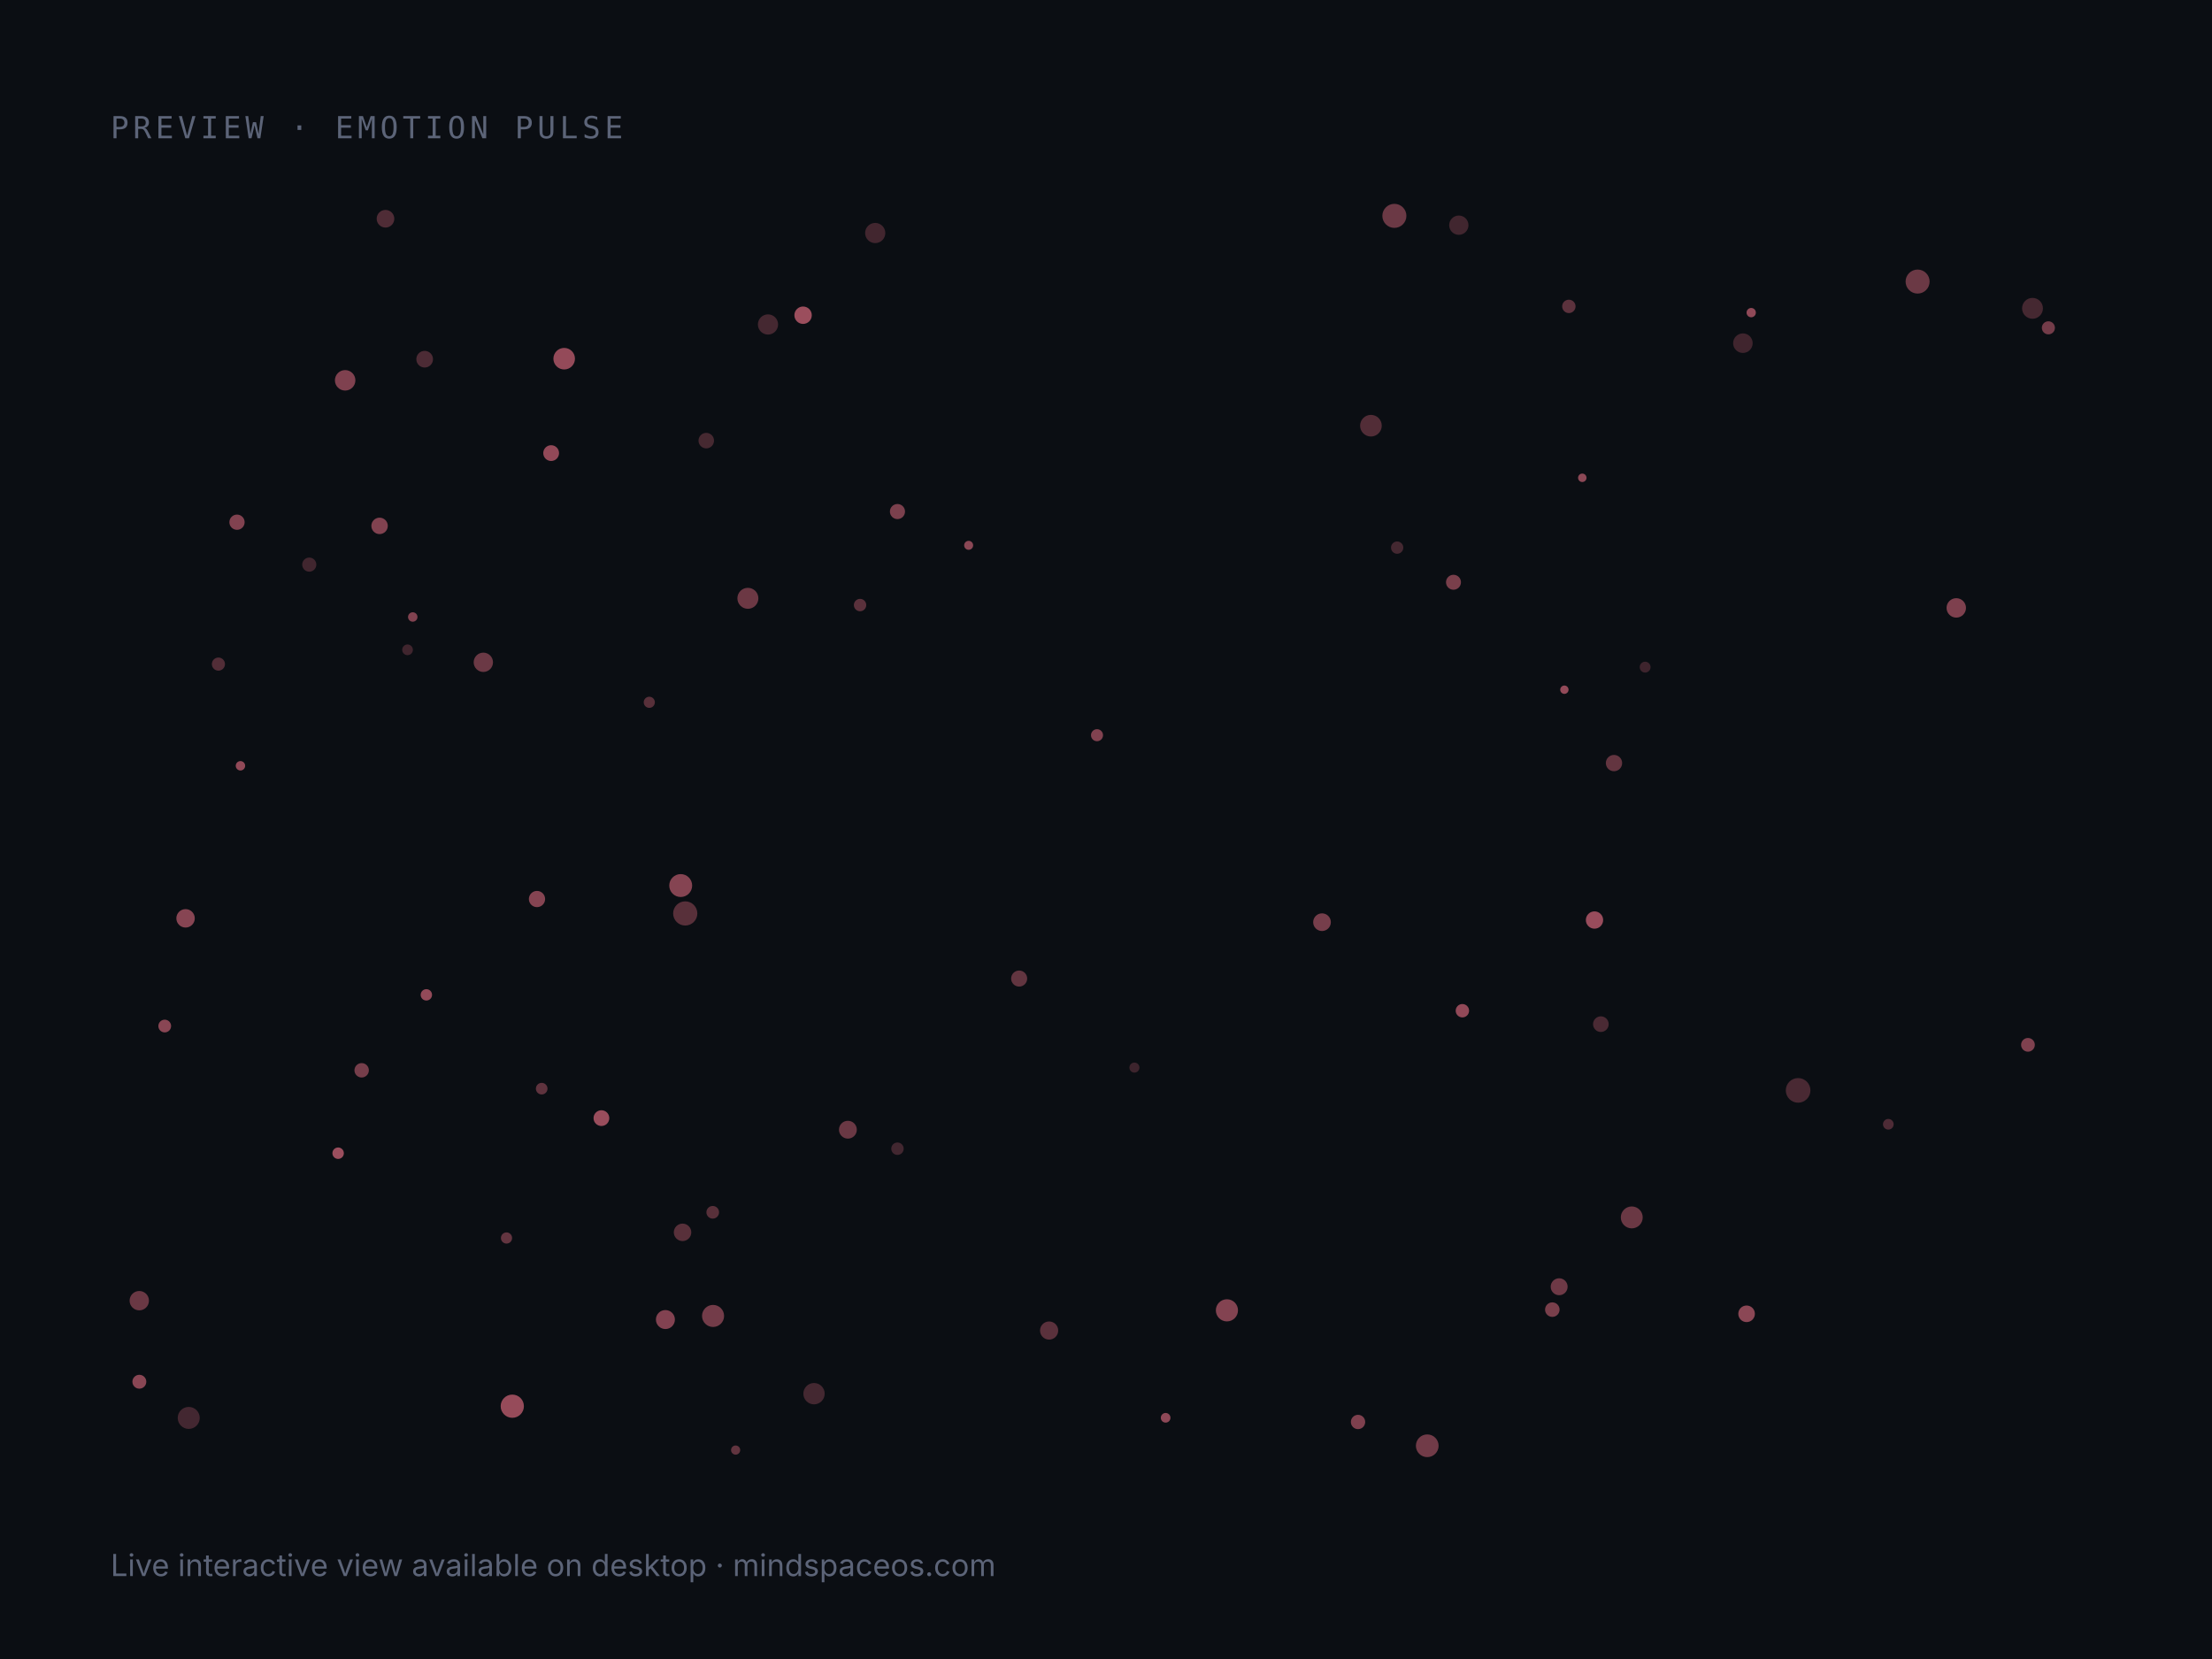
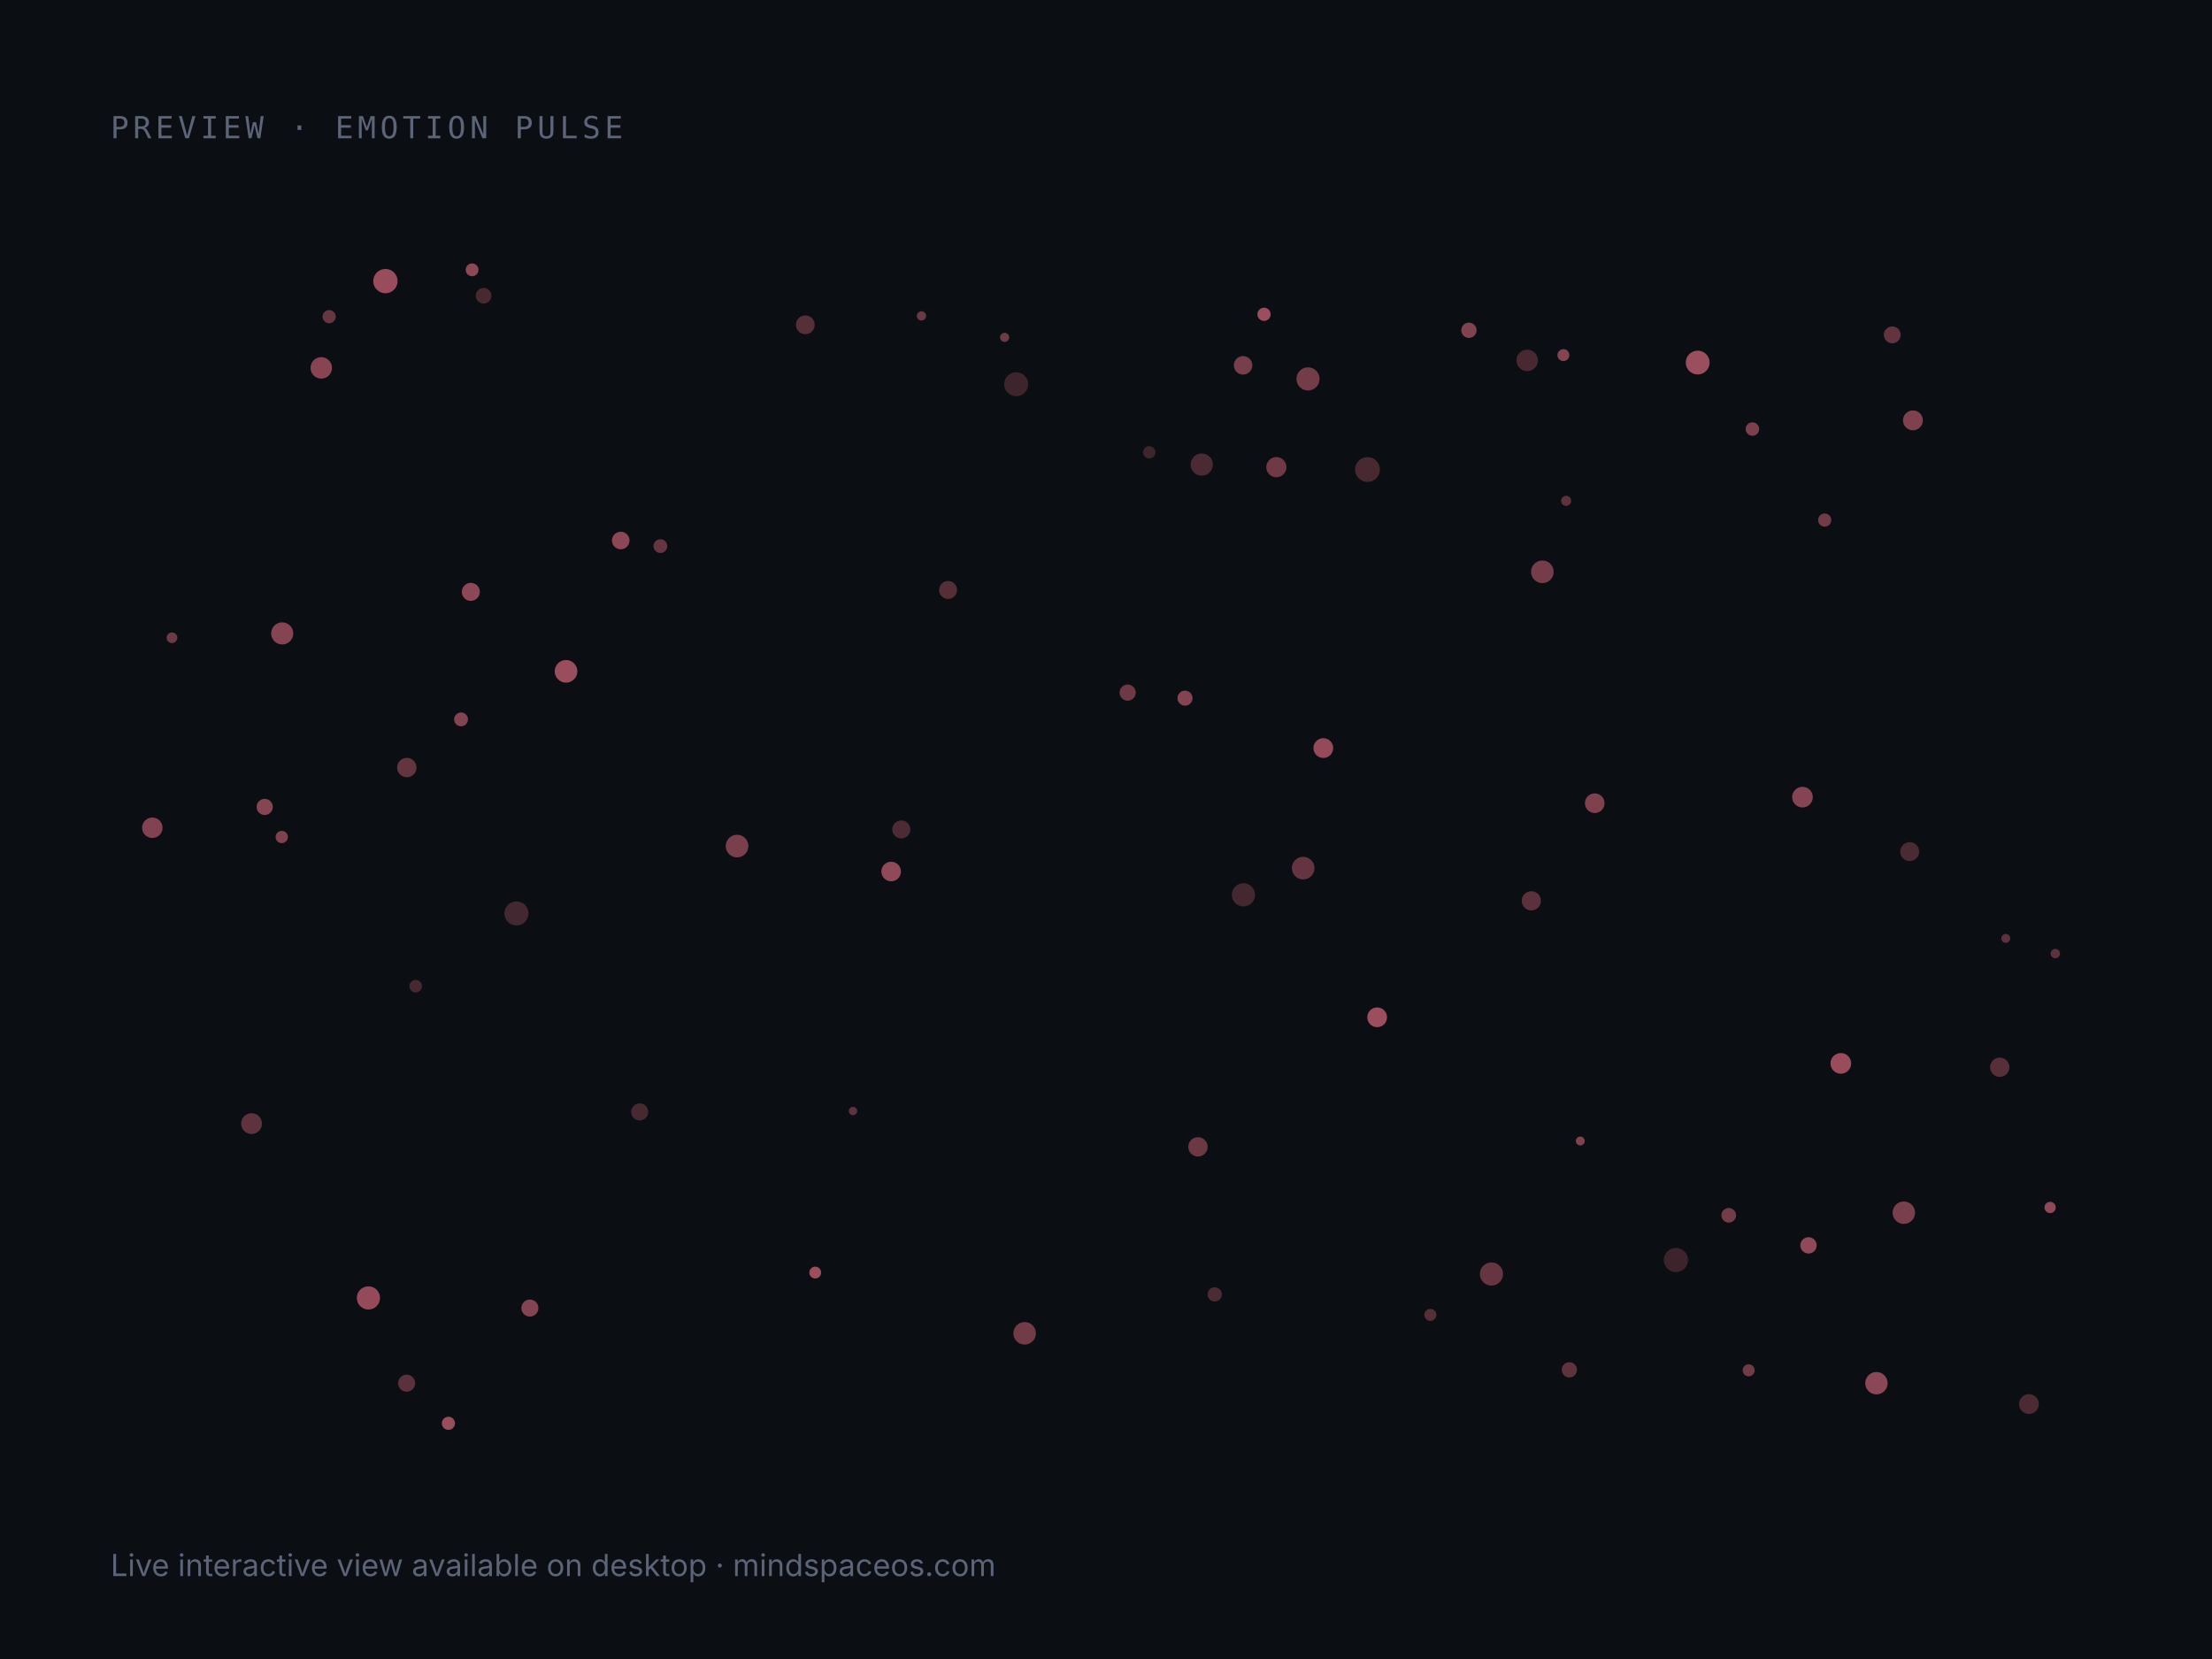
<svg xmlns="http://www.w3.org/2000/svg" viewBox="0 0 1600 1200" preserveAspectRatio="xMidYMid meet">
  <rect width="1600" height="1200" fill="#0B0E13" />
-   <circle cx="580.892" cy="228" r="6.299" fill="#FF7A91" opacity="0.588" />
-   <circle cx="622.103" cy="437.649" r="4.479" fill="#FF7A91" opacity="0.327" />
-   <circle cx="398.663" cy="327.738" r="5.711" fill="#FF7A91" opacity="0.552" />
-   <circle cx="388.424" cy="650.289" r="5.871" fill="#FF7A91" opacity="0.503" />
-   <circle cx="119.159" cy="742.16" r="4.609" fill="#FF7A91" opacity="0.519" />
-   <circle cx="633.062" cy="168.548" r="7.305" fill="#FF7A91" opacity="0.223" />
-   <circle cx="492.373" cy="640.541" r="8.29" fill="#FF7A91" opacity="0.498" />
-   <circle cx="1415.022" cy="439.707" r="7.027" fill="#FF7A91" opacity="0.469" />
-   <circle cx="1051.344" cy="421.162" r="5.413" fill="#FF7A91" opacity="0.453" />
-   <circle cx="244.582" cy="834.146" r="4.142" fill="#FF7A91" opacity="0.59" />
-   <circle cx="1300.625" cy="788.703" r="8.903" fill="#FF7A91" opacity="0.257" />
-   <circle cx="366.369" cy="895.481" r="4.042" fill="#FF7A91" opacity="0.36" />
-   <circle cx="391.825" cy="787.455" r="4.197" fill="#FF7A91" opacity="0.345" />
-   <circle cx="298.557" cy="446.292" r="3.415" fill="#FF7A91" opacity="0.483" />
-   <circle cx="1134.801" cy="221.617" r="4.842" fill="#FF7A91" opacity="0.334" />
-   <circle cx="1263.36" cy="950.309" r="6" fill="#FF7A91" opacity="0.526" />
-   <circle cx="555.508" cy="234.695" r="7.304" fill="#FF7A91" opacity="0.24" />
-   <circle cx="700.65" cy="394.45" r="3.254" fill="#FF7A91" opacity="0.523" />
-   <circle cx="1127.78" cy="930.733" r="6.122" fill="#FF7A91" opacity="0.405" />
-   <circle cx="349.611" cy="479.058" r="6.99" fill="#FF7A91" opacity="0.394" />
-   <circle cx="1167.442" cy="551.958" r="5.898" fill="#FF7A91" opacity="0.362" />
-   <circle cx="1365.873" cy="813.214" r="3.857" fill="#FF7A91" opacity="0.276" />
-   <circle cx="843.137" cy="1025.523" r="3.496" fill="#FF7A91" opacity="0.539" />
-   <circle cx="540.965" cy="432.779" r="7.589" fill="#FF7A91" opacity="0.396" />
-   <circle cx="515.54" cy="876.881" r="4.581" fill="#FF7A91" opacity="0.316" />
-   <circle cx="1481.659" cy="237.13" r="4.731" fill="#FF7A91" opacity="0.428" />
-   <circle cx="495.65" cy="660.715" r="8.749" fill="#FF7A91" opacity="0.313" />
-   <circle cx="515.776" cy="951.855" r="7.981" fill="#FF7A91" opacity="0.426" />
-   <circle cx="793.497" cy="531.789" r="4.359" fill="#FF7A91" opacity="0.482" />
-   <circle cx="956.248" cy="667.043" r="6.395" fill="#FF7A91" opacity="0.438" />
-   <circle cx="1157.952" cy="740.798" r="5.654" fill="#FF7A91" opacity="0.259" />
-   <circle cx="1055.202" cy="162.878" r="6.983" fill="#FF7A91" opacity="0.219" />
-   <circle cx="469.651" cy="507.996" r="4.031" fill="#FF7A91" opacity="0.315" />
-   <circle cx="481.311" cy="954.466" r="6.873" fill="#FF7A91" opacity="0.487" />
-   <circle cx="134.225" cy="664.256" r="6.671" fill="#FF7A91" opacity="0.51" />
-   <circle cx="982.306" cy="1028.554" r="5.18" fill="#FF7A91" opacity="0.471" />
-   <circle cx="157.991" cy="480.363" r="4.746" fill="#FF7A91" opacity="0.29" />
-   <circle cx="510.86" cy="318.72" r="5.614" fill="#FF7A91" opacity="0.245" />
-   <circle cx="1189.975" cy="482.561" r="3.929" fill="#FF7A91" opacity="0.209" />
-   <circle cx="308.396" cy="719.601" r="4.117" fill="#FF7A91" opacity="0.558" />
-   <circle cx="1266.696" cy="226.131" r="3.37" fill="#FF7A91" opacity="0.543" />
-   <circle cx="1057.78" cy="731.077" r="4.844" fill="#FF7A91" opacity="0.554" />
-   <circle cx="408.091" cy="259.453" r="7.8" fill="#FF7A91" opacity="0.56" />
-   <circle cx="737.182" cy="707.814" r="5.805" fill="#FF7A91" opacity="0.359" />
-   <circle cx="1153.346" cy="665.489" r="6.262" fill="#FF7A91" opacity="0.575" />
-   <circle cx="1122.834" cy="947.293" r="5.252" fill="#FF7A91" opacity="0.45" />
-   <circle cx="991.631" cy="307.912" r="7.828" fill="#FF7A91" opacity="0.291" />
-   <circle cx="1010.601" cy="396.109" r="4.448" fill="#FF7A91" opacity="0.236" />
-   <circle cx="758.856" cy="962.416" r="6.566" fill="#FF7A91" opacity="0.325" />
-   <circle cx="613.306" cy="817.146" r="6.454" fill="#FF7A91" opacity="0.389" />
-   <circle cx="1131.563" cy="498.88" r="3.014" fill="#FF7A91" opacity="0.557" />
-   <circle cx="649.16" cy="370.02" r="5.465" fill="#FF7A91" opacity="0.46" />
-   <circle cx="370.552" cy="1017.139" r="8.402" fill="#FF7A91" opacity="0.569" />
-   <circle cx="1144.52" cy="345.604" r="3.058" fill="#FF7A91" opacity="0.53" />
-   <circle cx="1466.879" cy="755.755" r="4.966" fill="#FF7A91" opacity="0.476" />
-   <circle cx="435.022" cy="808.765" r="5.702" fill="#FF7A91" opacity="0.58" />
-   <circle cx="307.17" cy="259.82" r="6.031" fill="#FF7A91" opacity="0.269" />
-   <circle cx="278.837" cy="158.222" r="6.38" fill="#FF7A91" opacity="0.28" />
-   <circle cx="493.708" cy="891.382" r="6.318" fill="#FF7A91" opacity="0.313" />
-   <circle cx="294.786" cy="470.028" r="3.869" fill="#FF7A91" opacity="0.218" />
-   <circle cx="1180.297" cy="880.581" r="7.928" fill="#FF7A91" opacity="0.388" />
-   <circle cx="649.168" cy="830.893" r="4.493" fill="#FF7A91" opacity="0.228" />
-   <circle cx="1260.687" cy="248.229" r="7.071" fill="#FF7A91" opacity="0.216" />
-   <circle cx="171.436" cy="377.728" r="5.52" fill="#FF7A91" opacity="0.483" />
-   <circle cx="223.696" cy="408.404" r="5.112" fill="#FF7A91" opacity="0.221" />
-   <circle cx="261.593" cy="774.176" r="5.212" fill="#FF7A91" opacity="0.44" />
-   <circle cx="1470.165" cy="223.024" r="7.546" fill="#FF7A91" opacity="0.24" />
-   <circle cx="1008.591" cy="156.134" r="8.7" fill="#FF7A91" opacity="0.391" />
-   <circle cx="532.098" cy="1048.879" r="3.31" fill="#FF7A91" opacity="0.354" />
-   <circle cx="100.795" cy="999.447" r="5.026" fill="#FF7A91" opacity="0.519" />
-   <circle cx="173.926" cy="553.916" r="3.405" fill="#FF7A91" opacity="0.553" />
-   <circle cx="588.803" cy="1008.086" r="7.719" fill="#FF7A91" opacity="0.237" />
-   <circle cx="274.554" cy="380.378" r="5.946" fill="#FF7A91" opacity="0.482" />
-   <circle cx="820.564" cy="772.221" r="3.632" fill="#FF7A91" opacity="0.207" />
-   <circle cx="100.743" cy="940.811" r="7.003" fill="#FF7A91" opacity="0.39" />
-   <circle cx="887.465" cy="947.799" r="8.013" fill="#FF7A91" opacity="0.49" />
-   <circle cx="1387.052" cy="203.668" r="8.688" fill="#FF7A91" opacity="0.393" />
-   <circle cx="136.517" cy="1025.621" r="7.961" fill="#FF7A91" opacity="0.232" />
-   <circle cx="249.659" cy="275.096" r="7.409" fill="#FF7A91" opacity="0.474" />
-   <circle cx="1032.369" cy="1045.766" r="8.211" fill="#FF7A91" opacity="0.421" />
+   <circle cx="831.272" cy="327.183" r="4.469" fill="#FF7A91" opacity="0.205" />
+   <circle cx="1143.062" cy="825.314" r="3.214" fill="#FF7A91" opacity="0.484" />
+   <circle cx="866.514" cy="829.548" r="6.998" fill="#FF7A91" opacity="0.395" />
+   <circle cx="989.145" cy="339.613" r="8.986" fill="#FF7A91" opacity="0.252" />
+   <circle cx="294.135" cy="1000.497" r="6.169" fill="#FF7A91" opacity="0.328" />
+   <circle cx="340.561" cy="428.103" r="6.533" fill="#FF7A91" opacity="0.529" />
+   <circle cx="1357.275" cy="1000.506" r="8.111" fill="#FF7A91" opacity="0.523" />
+   <circle cx="923.218" cy="337.913" r="7.307" fill="#FF7A91" opacity="0.409" />
+   <circle cx="349.81" cy="213.922" r="5.665" fill="#FF7A91" opacity="0.25" />
+   <circle cx="644.597" cy="630.39" r="7.091" fill="#FF7A91" opacity="0.545" />
+   <circle cx="324.346" cy="1029.524" r="4.77" fill="#FF7A91" opacity="0.578" />
+   <circle cx="1482.903" cy="873.387" r="4.093" fill="#FF7A91" opacity="0.54" />
+   <circle cx="617" cy="803.644" r="3.019" fill="#FF7A91" opacity="0.342" />
+   <circle cx="1450.832" cy="678.789" r="3.233" fill="#FF7A91" opacity="0.326" />
+   <circle cx="1383.674" cy="304.052" r="7.198" fill="#FF7A91" opacity="0.478" />
+   <circle cx="300.692" cy="713.321" r="4.535" fill="#FF7A91" opacity="0.251" />
+   <circle cx="462.703" cy="804.283" r="6.19" fill="#FF7A91" opacity="0.248" />
+   <circle cx="278.786" cy="203.329" r="8.808" fill="#FF7A91" opacity="0.581" />
+   <circle cx="1250.44" cy="879.068" r="5.304" fill="#FF7A91" opacity="0.422" />
+   <circle cx="1115.637" cy="413.592" r="8.194" fill="#FF7A91" opacity="0.436" />
+   <circle cx="666.519" cy="228.515" r="3.357" fill="#FF7A91" opacity="0.392" />
+   <circle cx="181.949" cy="812.74" r="7.529" fill="#FF7A91" opacity="0.346" />
+   <circle cx="1212.243" cy="911.404" r="8.757" fill="#FF7A91" opacity="0.203" />
+   <circle cx="589.68" cy="920.481" r="4.289" fill="#FF7A91" opacity="0.587" />
+   <circle cx="996.138" cy="735.832" r="7.15" fill="#FF7A91" opacity="0.59" />
+   <circle cx="741.16" cy="964.423" r="8.162" fill="#FF7A91" opacity="0.418" />
+   <circle cx="1308.137" cy="900.796" r="5.916" fill="#FF7A91" opacity="0.544" />
+   <circle cx="735.067" cy="277.912" r="8.689" fill="#FF7A91" opacity="0.21" />
+   <circle cx="1368.729" cy="242.215" r="6.098" fill="#FF7A91" opacity="0.354" />
+   <circle cx="857.146" cy="504.998" r="5.457" fill="#FF7A91" opacity="0.494" />
+   <circle cx="238.092" cy="229.04" r="4.778" fill="#FF7A91" opacity="0.374" />
+   <circle cx="1227.98" cy="262.242" r="8.63" fill="#FF7A91" opacity="0.587" />
+   <circle cx="582.51" cy="234.946" r="6.804" fill="#FF7A91" opacity="0.305" />
+   <circle cx="1062.519" cy="238.899" r="5.543" fill="#FF7A91" opacity="0.481" />
+   <circle cx="124.407" cy="461.311" r="3.862" fill="#FF7A91" opacity="0.408" />
+   <circle cx="1264.845" cy="991.187" r="4.36" fill="#FF7A91" opacity="0.416" />
+   <circle cx="899.413" cy="647.25" r="8.41" fill="#FF7A91" opacity="0.235" />
+   <circle cx="341.485" cy="195.181" r="4.642" fill="#FF7A91" opacity="0.529" />
+   <circle cx="449.008" cy="390.964" r="6.356" fill="#FF7A91" opacity="0.526" />
+   <circle cx="232.384" cy="266.092" r="7.778" fill="#FF7A91" opacity="0.51" />
+   <circle cx="110.179" cy="598.741" r="7.416" fill="#FF7A91" opacity="0.485" />
+   <circle cx="1331.517" cy="769.18" r="7.483" fill="#FF7A91" opacity="0.581" />
+   <circle cx="685.775" cy="426.748" r="6.499" fill="#FF7A91" opacity="0.3" />
+   <circle cx="409.434" cy="485.592" r="8.198" fill="#FF7A91" opacity="0.583" />
+   <circle cx="914.311" cy="227.355" r="4.796" fill="#FF7A91" opacity="0.59" />
+   <circle cx="383.287" cy="946.148" r="6.174" fill="#FF7A91" opacity="0.494" />
+   <circle cx="878.647" cy="936.277" r="5.154" fill="#FF7A91" opacity="0.273" />
+   <circle cx="333.493" cy="520.358" r="5.018" fill="#FF7A91" opacity="0.49" />
+   <circle cx="294.26" cy="555.19" r="7.008" fill="#FF7A91" opacity="0.367" />
+   <circle cx="946.118" cy="274.087" r="8.378" fill="#FF7A91" opacity="0.426" />
+   <circle cx="533.133" cy="611.992" r="8.201" fill="#FF7A91" opacity="0.455" />
+   <circle cx="1104.68" cy="260.69" r="7.77" fill="#FF7A91" opacity="0.252" />
+   <circle cx="957.189" cy="541.097" r="7.165" fill="#FF7A91" opacity="0.56" />
+   <circle cx="204.131" cy="458.167" r="8.005" fill="#FF7A91" opacity="0.5" />
+   <circle cx="1135.162" cy="990.823" r="5.516" fill="#FF7A91" opacity="0.344" />
+   <circle cx="651.939" cy="599.953" r="6.545" fill="#FF7A91" opacity="0.268" />
+   <circle cx="815.658" cy="500.983" r="5.852" fill="#FF7A91" opacity="0.406" />
+   <circle cx="1130.847" cy="256.852" r="4.309" fill="#FF7A91" opacity="0.499" />
+   <circle cx="1153.522" cy="580.983" r="7.103" fill="#FF7A91" opacity="0.479" />
+   <circle cx="203.794" cy="605.431" r="4.451" fill="#FF7A91" opacity="0.473" />
+   <circle cx="1078.815" cy="921.515" r="8.39" fill="#FF7A91" opacity="0.369" />
+   <circle cx="1319.85" cy="376.188" r="4.765" fill="#FF7A91" opacity="0.418" />
+   <circle cx="373.556" cy="660.701" r="8.711" fill="#FF7A91" opacity="0.237" />
+   <circle cx="726.678" cy="244.028" r="3.305" fill="#FF7A91" opacity="0.411" />
+   <circle cx="1446.479" cy="771.969" r="6.988" fill="#FF7A91" opacity="0.308" />
+   <circle cx="942.621" cy="627.934" r="8.197" fill="#FF7A91" opacity="0.366" />
+   <circle cx="266.497" cy="938.827" r="8.406" fill="#FF7A91" opacity="0.559" />
+   <circle cx="1267.561" cy="310.344" r="4.886" fill="#FF7A91" opacity="0.463" />
+   <circle cx="1303.78" cy="576.588" r="7.474" fill="#FF7A91" opacity="0.5" />
+   <circle cx="1377.096" cy="877.173" r="8.133" fill="#FF7A91" opacity="0.447" />
+   <circle cx="869.253" cy="336.03" r="8.047" fill="#FF7A91" opacity="0.26" />
+   <circle cx="1486.679" cy="689.757" r="3.39" fill="#FF7A91" opacity="0.334" />
+   <circle cx="1034.622" cy="951.089" r="4.341" fill="#FF7A91" opacity="0.305" />
+   <circle cx="1381.32" cy="615.995" r="6.853" fill="#FF7A91" opacity="0.259" />
+   <circle cx="191.466" cy="583.667" r="5.859" fill="#FF7A91" opacity="0.507" />
+   <circle cx="477.668" cy="395.024" r="4.981" fill="#FF7A91" opacity="0.371" />
+   <circle cx="1107.651" cy="651.587" r="6.954" fill="#FF7A91" opacity="0.326" />
+   <circle cx="1467.592" cy="1015.584" r="7.179" fill="#FF7A91" opacity="0.265" />
+   <circle cx="1132.826" cy="362.26" r="3.639" fill="#FF7A91" opacity="0.336" />
+   <circle cx="899.152" cy="264.253" r="6.702" fill="#FF7A91" opacity="0.444" />
  <text x="80" y="100" fill="#5C6478" font-family="ui-monospace, Menlo, monospace" font-size="22" letter-spacing="3">PREVIEW · EMOTION PULSE</text>
  <text x="80" y="1140" fill="#5C6478" font-family="Inter, system-ui, sans-serif" font-size="22">Live interactive view available on desktop · mindspaceos.com</text>
</svg>
